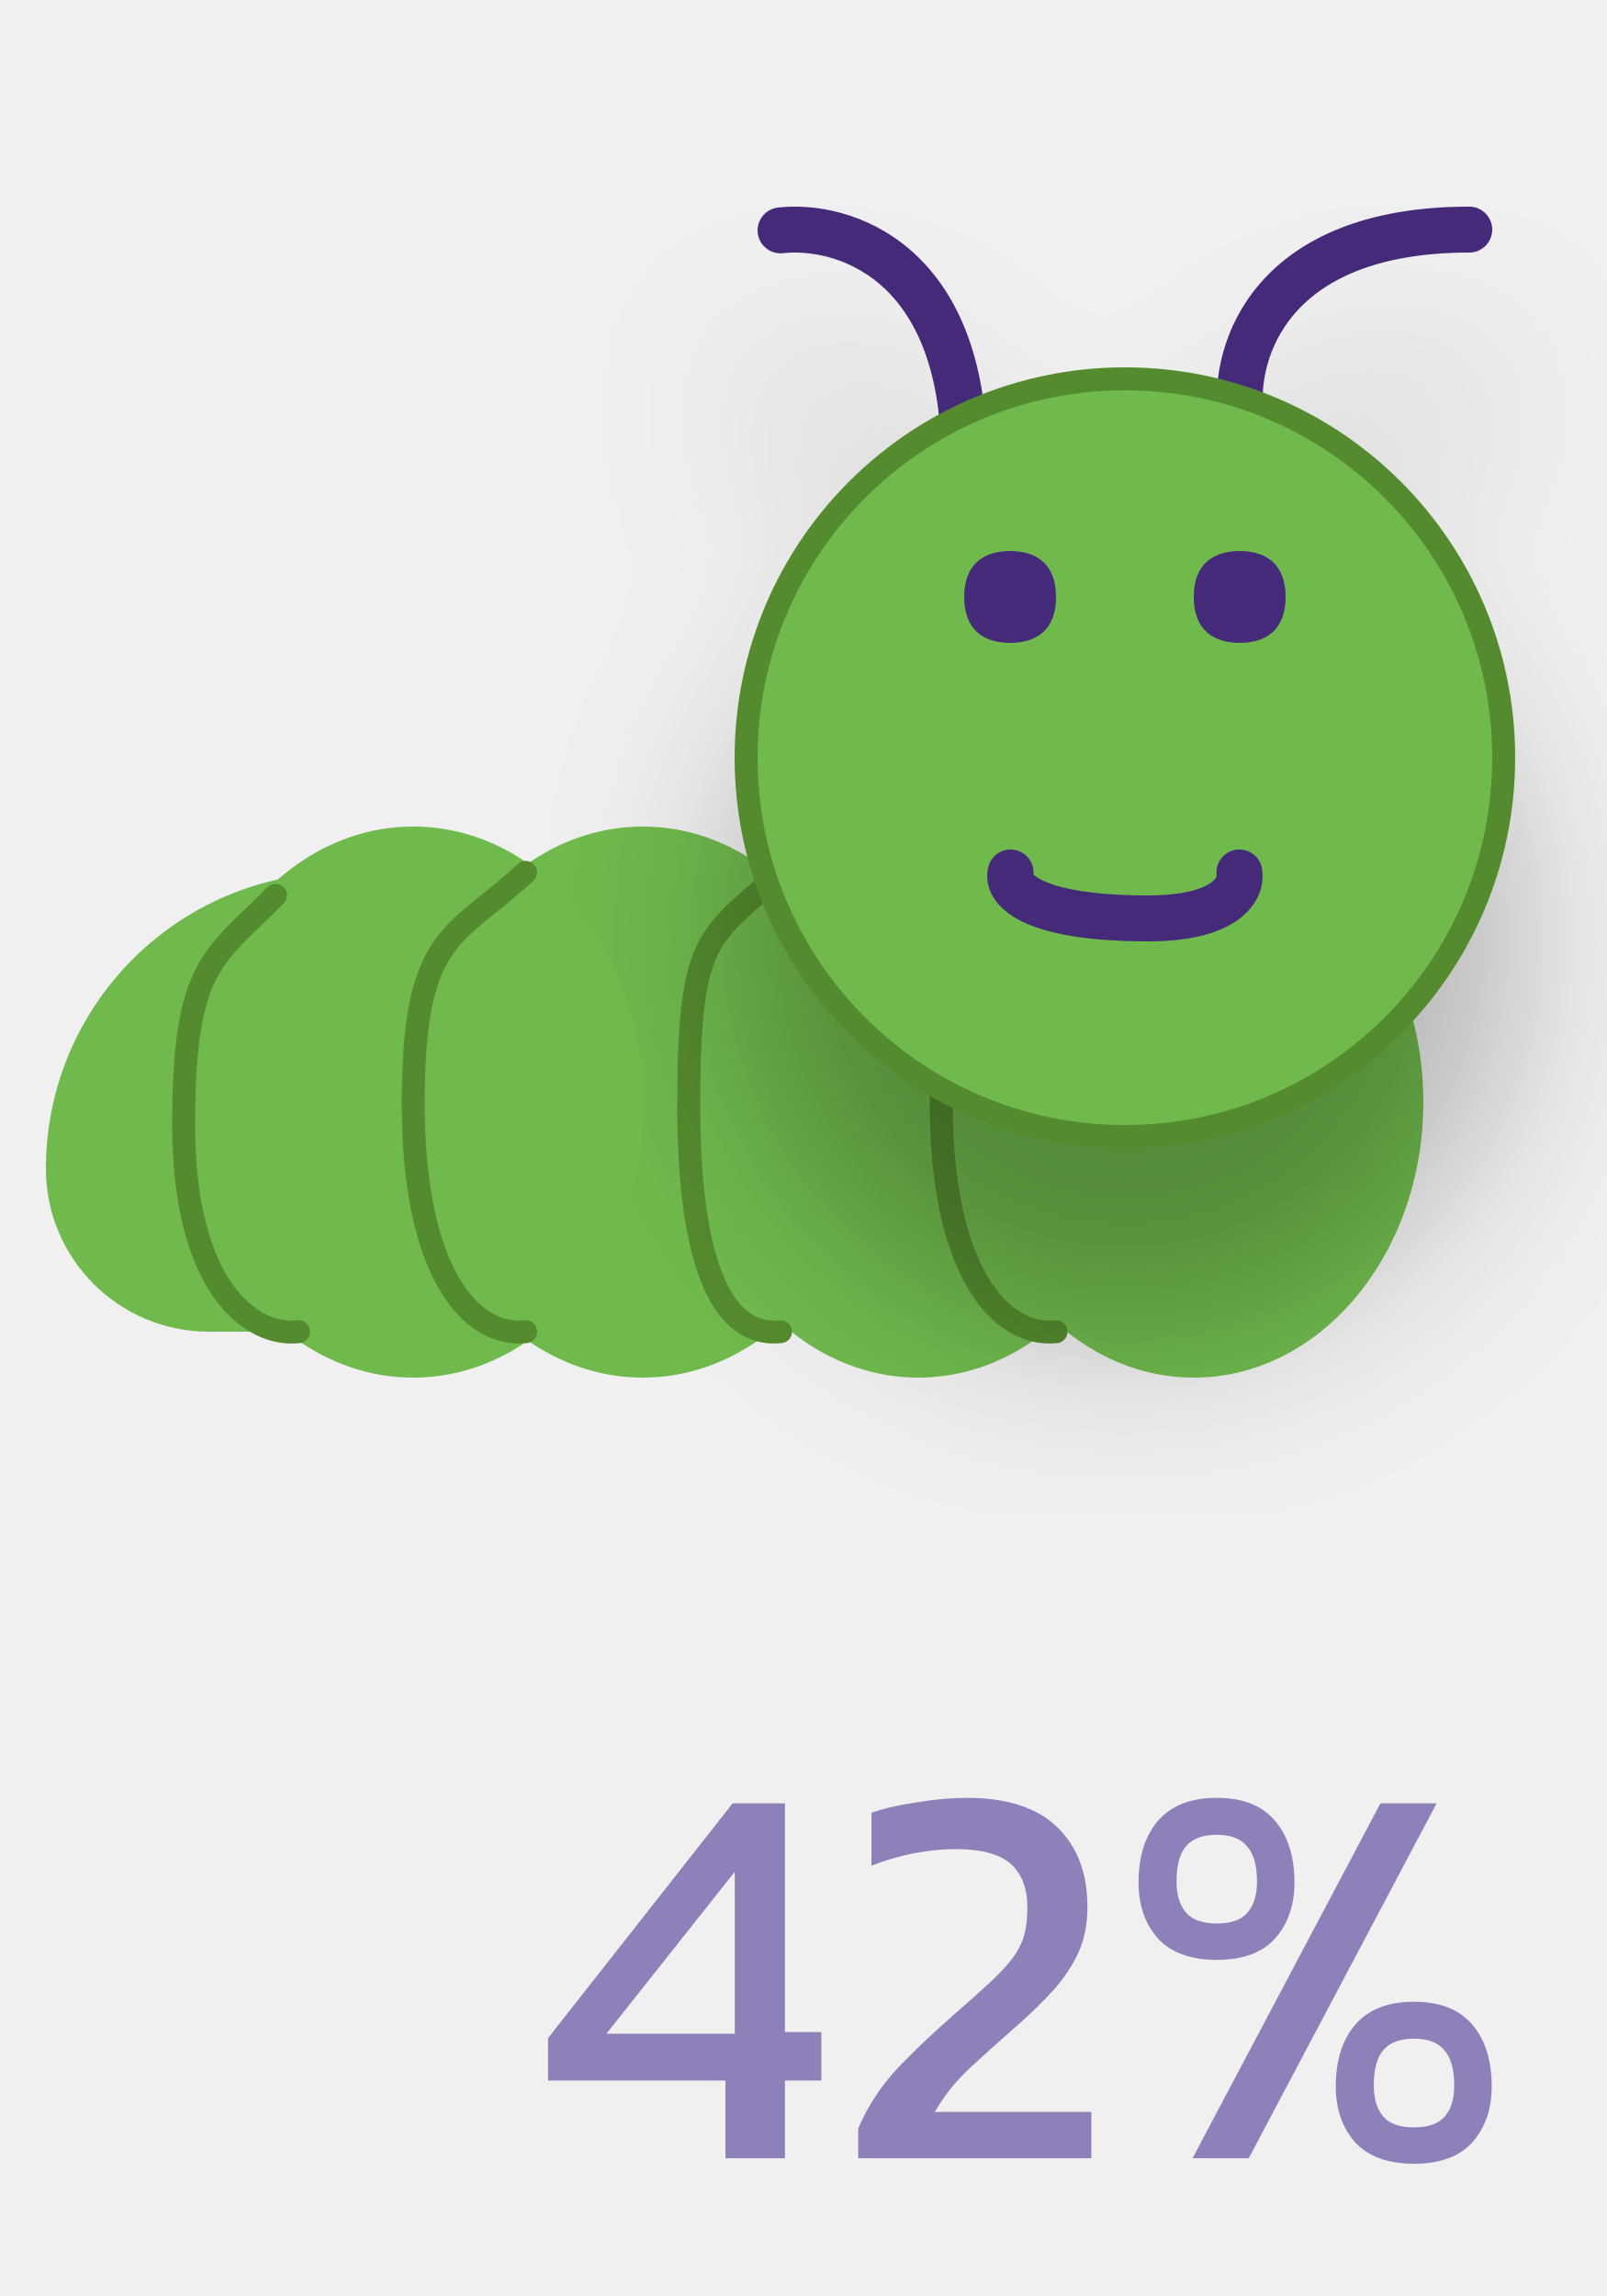
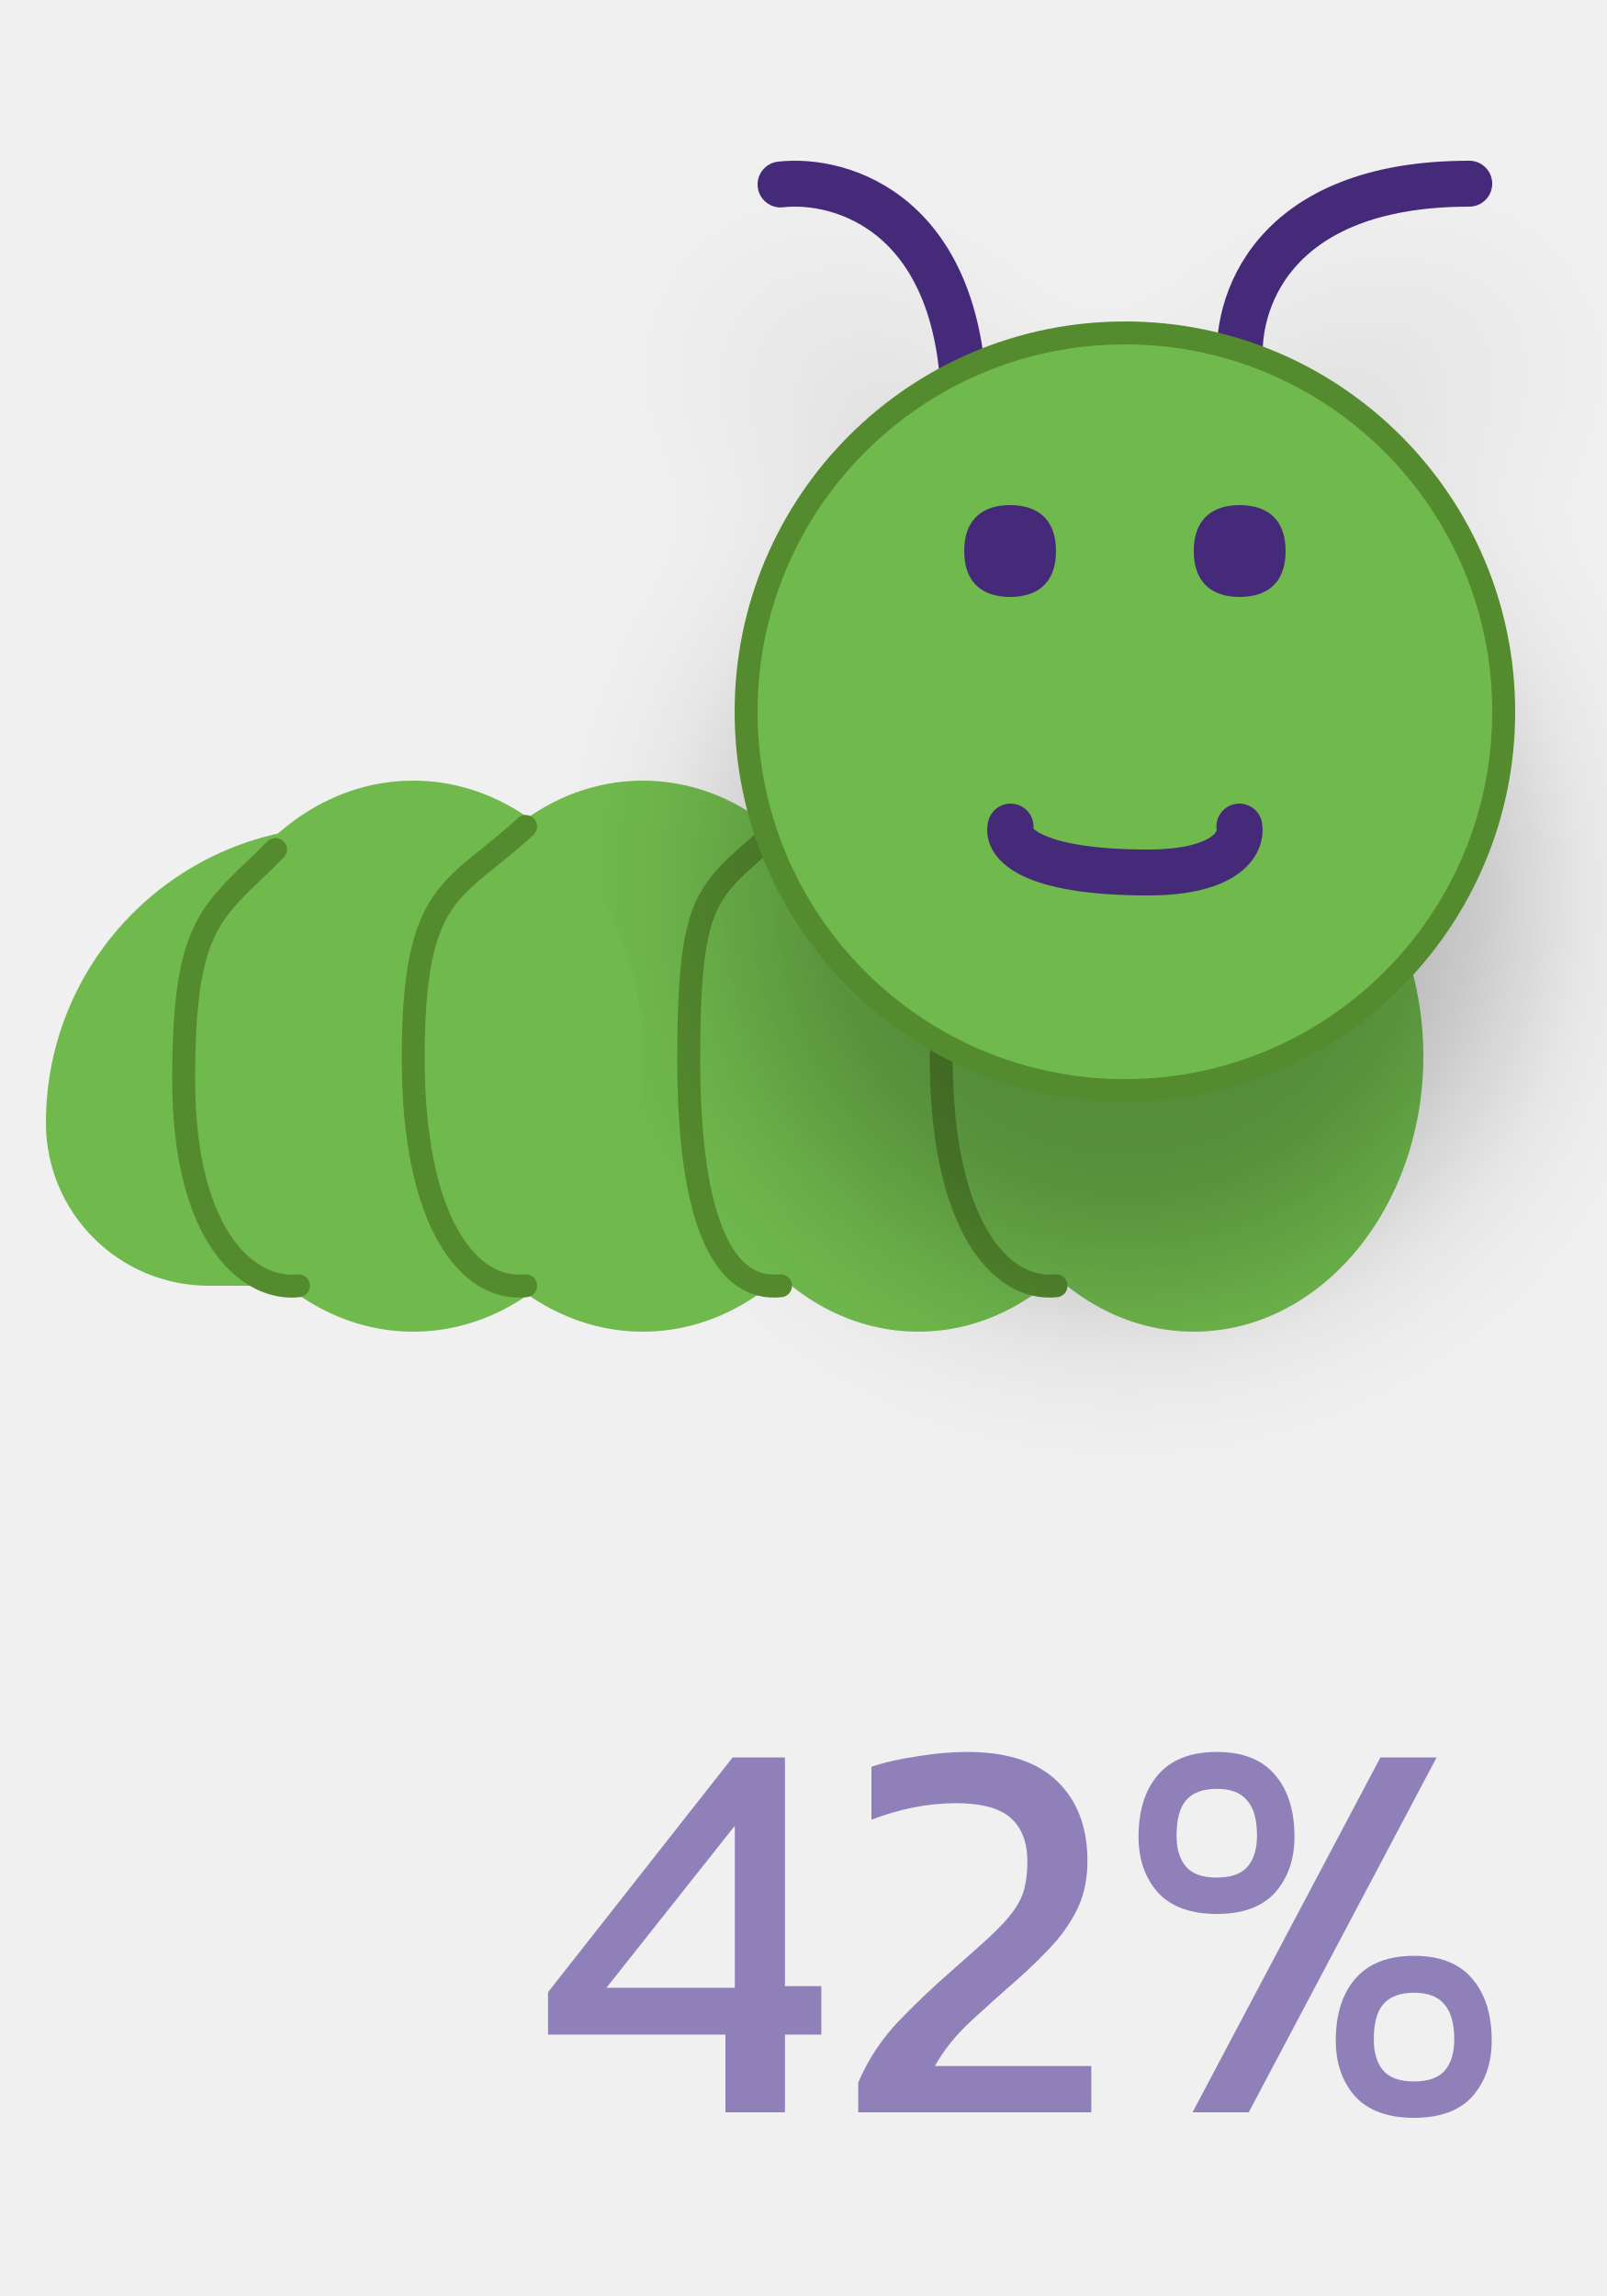
<svg xmlns="http://www.w3.org/2000/svg" width="35" height="50" viewBox="0 0 35 50" fill="none">
  <g clip-path="url(#clip0)">
-     <ellipse cx="26" cy="24" rx="5" ry="6" fill="#70BA4D" />
-     <ellipse cx="20" cy="24" rx="5" ry="6" fill="#70BA4D" />
-     <path d="M1 25.452C1 21.889 3.888 19 7.452 19H13V29H4.548C2.589 29 1 27.411 1 25.452Z" fill="#70BA4D" />
-     <path d="M13 19H14V29H13V19Z" fill="#1FC7D4" />
-     <path d="M26 19H9V29H26V19Z" fill="#70BA4D" />
-     <path d="M23 29C21.795 29.127 20.491 27.683 20.5 24C20.509 20.317 21.577 20.441 23.134 19" stroke="#558B2F" stroke-width="0.5" stroke-linecap="round" />
-     <ellipse cx="14" cy="24" rx="5" ry="6" fill="#70BA4D" />
-     <path d="M17 29C15.795 29.127 14.991 27.683 15 24C15.009 20.317 15.443 20.441 17 19" stroke="#558B2F" stroke-width="0.5" stroke-linecap="round" />
+     <ellipse cx="26" cy="23" rx="5" ry="6" fill="#70BA4D" />
+     <ellipse cx="20" cy="23" rx="5" ry="6" fill="#70BA4D" />
+     <path d="M1 24.452C1 20.889 3.888 18 7.452 18H13V28H4.548C2.589 28 1 26.411 1 24.452Z" fill="#70BA4D" />
+     <path d="M13 18H14V28H13V18Z" fill="#1FC7D4" />
+     <path d="M26 18H9V28H26V18Z" fill="#70BA4D" />
+     <path d="M23 28C21.795 28.127 20.491 26.683 20.5 23C20.509 19.317 21.577 19.441 23.134 18" stroke="#558B2F" stroke-width="0.5" stroke-linecap="round" />
+     <ellipse cx="14" cy="23" rx="5" ry="6" fill="#70BA4D" />
+     <path d="M17 28C15.795 28.127 14.991 26.683 15 23C15.009 19.317 15.443 19.441 17 18" stroke="#558B2F" stroke-width="0.5" stroke-linecap="round" />
    <g filter="url(#filter0_d)">
-       <path d="M17 5.017C18.333 4.866 21 5.651 21 10" stroke="#452A7A" stroke-linecap="round" />
-       <path d="M27.017 9C26.866 7.667 27.651 5 32 5" stroke="#452A7A" stroke-linecap="round" />
-       <circle cx="24.5" cy="16.5" r="8.25" fill="#70BA4D" stroke="#558B2F" stroke-width="0.5" />
-       <path d="M26.993 19C27.054 19.333 26.74 20 25 20" stroke="#452A7A" stroke-linecap="round" />
-       <path d="M22.01 19C21.92 19.333 22.391 20 25 20" stroke="#452A7A" stroke-linecap="round" />
-       <path d="M23 13C23 13.736 22.552 14 22 14C21.448 14 21 13.736 21 13C21 12.264 21.448 12 22 12C22.552 12 23 12.264 23 13Z" fill="#452A7A" />
-       <path d="M28 13C28 13.736 27.552 14 27 14C26.448 14 26 13.736 26 13C26 12.264 26.448 12 27 12C27.552 12 28 12.264 28 13Z" fill="#452A7A" />
+       <path d="M17 4.017C18.333 3.866 21 4.651 21 9" stroke="#452A7A" stroke-linecap="round" />
+       <path d="M27.017 8C26.866 6.667 27.651 4 32 4" stroke="#452A7A" stroke-linecap="round" />
+       <circle cx="24.5" cy="15.5" r="8.25" fill="#70BA4D" stroke="#558B2F" stroke-width="0.5" />
+       <path d="M26.993 18C27.054 18.333 26.74 19 25 19" stroke="#452A7A" stroke-linecap="round" />
+       <path d="M22.01 18C21.92 18.333 22.391 19 25 19" stroke="#452A7A" stroke-linecap="round" />
+       <path d="M23 12C23 12.736 22.552 13 22 13C21.448 13 21 12.736 21 12C21 11.264 21.448 11 22 11C22.552 11 23 11.264 23 12Z" fill="#452A7A" />
+       <path d="M28 12C28 12.736 27.552 13 27 13C26.448 13 26 12.736 26 12C26 11.264 26.448 11 27 11C27.552 11 28 11.264 28 12Z" fill="#452A7A" />
    </g>
-     <path d="M15.8 47V45.308H11.936V44.384L15.956 39.272H17.096V44.252H17.888V45.308H17.096V47H15.8ZM13.208 44.288H16.004V40.76L13.208 44.288ZM18.692 47V46.352C18.9 45.864 19.188 45.424 19.556 45.032C19.932 44.64 20.332 44.26 20.756 43.892C21.076 43.612 21.34 43.376 21.548 43.184C21.764 42.984 21.932 42.804 22.052 42.644C22.172 42.484 22.256 42.32 22.304 42.152C22.352 41.976 22.376 41.772 22.376 41.54C22.376 41.124 22.256 40.808 22.016 40.592C21.776 40.376 21.376 40.268 20.816 40.268C20.512 40.268 20.2 40.3 19.88 40.364C19.568 40.428 19.268 40.516 18.98 40.628V39.476C19.26 39.38 19.592 39.304 19.976 39.248C20.36 39.184 20.724 39.152 21.068 39.152C21.932 39.152 22.584 39.364 23.024 39.788C23.464 40.212 23.684 40.792 23.684 41.528C23.684 41.896 23.62 42.224 23.492 42.512C23.364 42.792 23.188 43.06 22.964 43.316C22.74 43.564 22.48 43.82 22.184 44.084C21.816 44.404 21.468 44.716 21.14 45.02C20.82 45.316 20.56 45.64 20.36 45.992H23.768V47H18.692ZM26.501 42.68C25.933 42.68 25.505 42.524 25.217 42.212C24.937 41.892 24.797 41.488 24.797 41C24.797 40.432 24.937 39.984 25.217 39.656C25.505 39.32 25.933 39.152 26.501 39.152C27.069 39.152 27.493 39.32 27.773 39.656C28.053 39.984 28.193 40.432 28.193 41C28.193 41.488 28.053 41.892 27.773 42.212C27.493 42.524 27.069 42.68 26.501 42.68ZM25.973 47L30.065 39.272H31.289L27.197 47H25.973ZM26.501 41.888C26.813 41.888 27.037 41.808 27.173 41.648C27.309 41.488 27.377 41.264 27.377 40.976C27.377 40.624 27.305 40.368 27.161 40.208C27.025 40.04 26.805 39.956 26.501 39.956C26.197 39.956 25.973 40.04 25.829 40.208C25.693 40.368 25.625 40.624 25.625 40.976C25.625 41.264 25.693 41.488 25.829 41.648C25.965 41.808 26.189 41.888 26.501 41.888ZM30.797 47.12C30.229 47.12 29.801 46.964 29.513 46.652C29.233 46.332 29.093 45.928 29.093 45.44C29.093 44.872 29.233 44.424 29.513 44.096C29.801 43.76 30.229 43.592 30.797 43.592C31.365 43.592 31.789 43.76 32.069 44.096C32.349 44.424 32.489 44.872 32.489 45.44C32.489 45.928 32.349 46.332 32.069 46.652C31.789 46.964 31.365 47.12 30.797 47.12ZM30.797 46.328C31.109 46.328 31.333 46.248 31.469 46.088C31.605 45.928 31.673 45.704 31.673 45.416C31.673 45.064 31.601 44.808 31.457 44.648C31.321 44.48 31.101 44.396 30.797 44.396C30.493 44.396 30.269 44.48 30.125 44.648C29.989 44.808 29.921 45.064 29.921 45.416C29.921 45.704 29.989 45.928 30.125 46.088C30.261 46.248 30.485 46.328 30.797 46.328Z" fill="#8F80BA" />
-     <ellipse cx="9" cy="24" rx="5" ry="6" fill="#70BA4D" />
-     <path d="M6.5 29C5.452 29.118 4 28 4 24.5C4 21 4.649 20.866 6 19.5" stroke="#558B2F" stroke-width="0.5" stroke-linecap="round" />
-     <path d="M11.448 29C10.243 29.127 8.991 27.683 9 24C9.009 20.317 9.891 20.439 11.448 18.998" stroke="#558B2F" stroke-width="0.5" stroke-linecap="round" />
+     <path d="M15.8 46V44.308H11.936V43.384L15.956 38.272H17.096V43.252H17.888V44.308H17.096V46H15.8ZM13.208 43.288H16.004V39.76L13.208 43.288ZM18.692 46V45.352C18.9 44.864 19.188 44.424 19.556 44.032C19.932 43.64 20.332 43.26 20.756 42.892C21.076 42.612 21.34 42.376 21.548 42.184C21.764 41.984 21.932 41.804 22.052 41.644C22.172 41.484 22.256 41.32 22.304 41.152C22.352 40.976 22.376 40.772 22.376 40.54C22.376 40.124 22.256 39.808 22.016 39.592C21.776 39.376 21.376 39.268 20.816 39.268C20.512 39.268 20.2 39.3 19.88 39.364C19.568 39.428 19.268 39.516 18.98 39.628V38.476C19.26 38.38 19.592 38.304 19.976 38.248C20.36 38.184 20.724 38.152 21.068 38.152C21.932 38.152 22.584 38.364 23.024 38.788C23.464 39.212 23.684 39.792 23.684 40.528C23.684 40.896 23.62 41.224 23.492 41.512C23.364 41.792 23.188 42.06 22.964 42.316C22.74 42.564 22.48 42.82 22.184 43.084C21.816 43.404 21.468 43.716 21.14 44.02C20.82 44.316 20.56 44.64 20.36 44.992H23.768V46H18.692ZM26.501 41.68C25.933 41.68 25.505 41.524 25.217 41.212C24.937 40.892 24.797 40.488 24.797 40C24.797 39.432 24.937 38.984 25.217 38.656C25.505 38.32 25.933 38.152 26.501 38.152C27.069 38.152 27.493 38.32 27.773 38.656C28.053 38.984 28.193 39.432 28.193 40C28.193 40.488 28.053 40.892 27.773 41.212C27.493 41.524 27.069 41.68 26.501 41.68ZM25.973 46L30.065 38.272H31.289L27.197 46H25.973ZM26.501 40.888C26.813 40.888 27.037 40.808 27.173 40.648C27.309 40.488 27.377 40.264 27.377 39.976C27.377 39.624 27.305 39.368 27.161 39.208C27.025 39.04 26.805 38.956 26.501 38.956C26.197 38.956 25.973 39.04 25.829 39.208C25.693 39.368 25.625 39.624 25.625 39.976C25.625 40.264 25.693 40.488 25.829 40.648C25.965 40.808 26.189 40.888 26.501 40.888ZM30.797 46.12C30.229 46.12 29.801 45.964 29.513 45.652C29.233 45.332 29.093 44.928 29.093 44.44C29.093 43.872 29.233 43.424 29.513 43.096C29.801 42.76 30.229 42.592 30.797 42.592C31.365 42.592 31.789 42.76 32.069 43.096C32.349 43.424 32.489 43.872 32.489 44.44C32.489 44.928 32.349 45.332 32.069 45.652C31.789 45.964 31.365 46.12 30.797 46.12ZM30.797 45.328C31.109 45.328 31.333 45.248 31.469 45.088C31.605 44.928 31.673 44.704 31.673 44.416C31.673 44.064 31.601 43.808 31.457 43.648C31.321 43.48 31.101 43.396 30.797 43.396C30.493 43.396 30.269 43.48 30.125 43.648C29.989 43.808 29.921 44.064 29.921 44.416C29.921 44.704 29.989 44.928 30.125 45.088C30.261 45.248 30.485 45.328 30.797 45.328Z" fill="#8F80BA" />
+     <ellipse cx="9" cy="23" rx="5" ry="6" fill="#70BA4D" />
+     <path d="M6.5 28C5.452 28.118 4 27 4 23.5C4 20 4.649 19.866 6 18.5" stroke="#558B2F" stroke-width="0.5" stroke-linecap="round" />
+     <path d="M11.448 28C10.243 28.127 8.991 26.683 9 23C9.009 19.317 9.891 19.439 11.448 17.998" stroke="#558B2F" stroke-width="0.5" stroke-linecap="round" />
  </g>
  <defs>
-     <filter id="filter0_d" x="12" y="4.5" width="25" height="28.5" filterUnits="userSpaceOnUse" color-interpolation-filters="sRGB">
+     <filter id="filter0_d" x="12" y="3.5" width="25" height="28.5" filterUnits="userSpaceOnUse" color-interpolation-filters="sRGB">
      <feFlood flood-opacity="0" result="BackgroundImageFix" />
      <feColorMatrix in="SourceAlpha" type="matrix" values="0 0 0 0 0 0 0 0 0 0 0 0 0 0 0 0 0 0 127 0" />
      <feOffset dy="4" />
      <feGaussianBlur stdDeviation="2" />
      <feColorMatrix type="matrix" values="0 0 0 0 0 0 0 0 0 0 0 0 0 0 0 0 0 0 0.25 0" />
      <feBlend mode="normal" in2="BackgroundImageFix" result="effect1_dropShadow" />
      <feBlend mode="normal" in="SourceGraphic" in2="effect1_dropShadow" result="shape" />
    </filter>
    <clipPath id="clip0">
      <rect width="35" height="50" fill="white" />
    </clipPath>
  </defs>
</svg>
